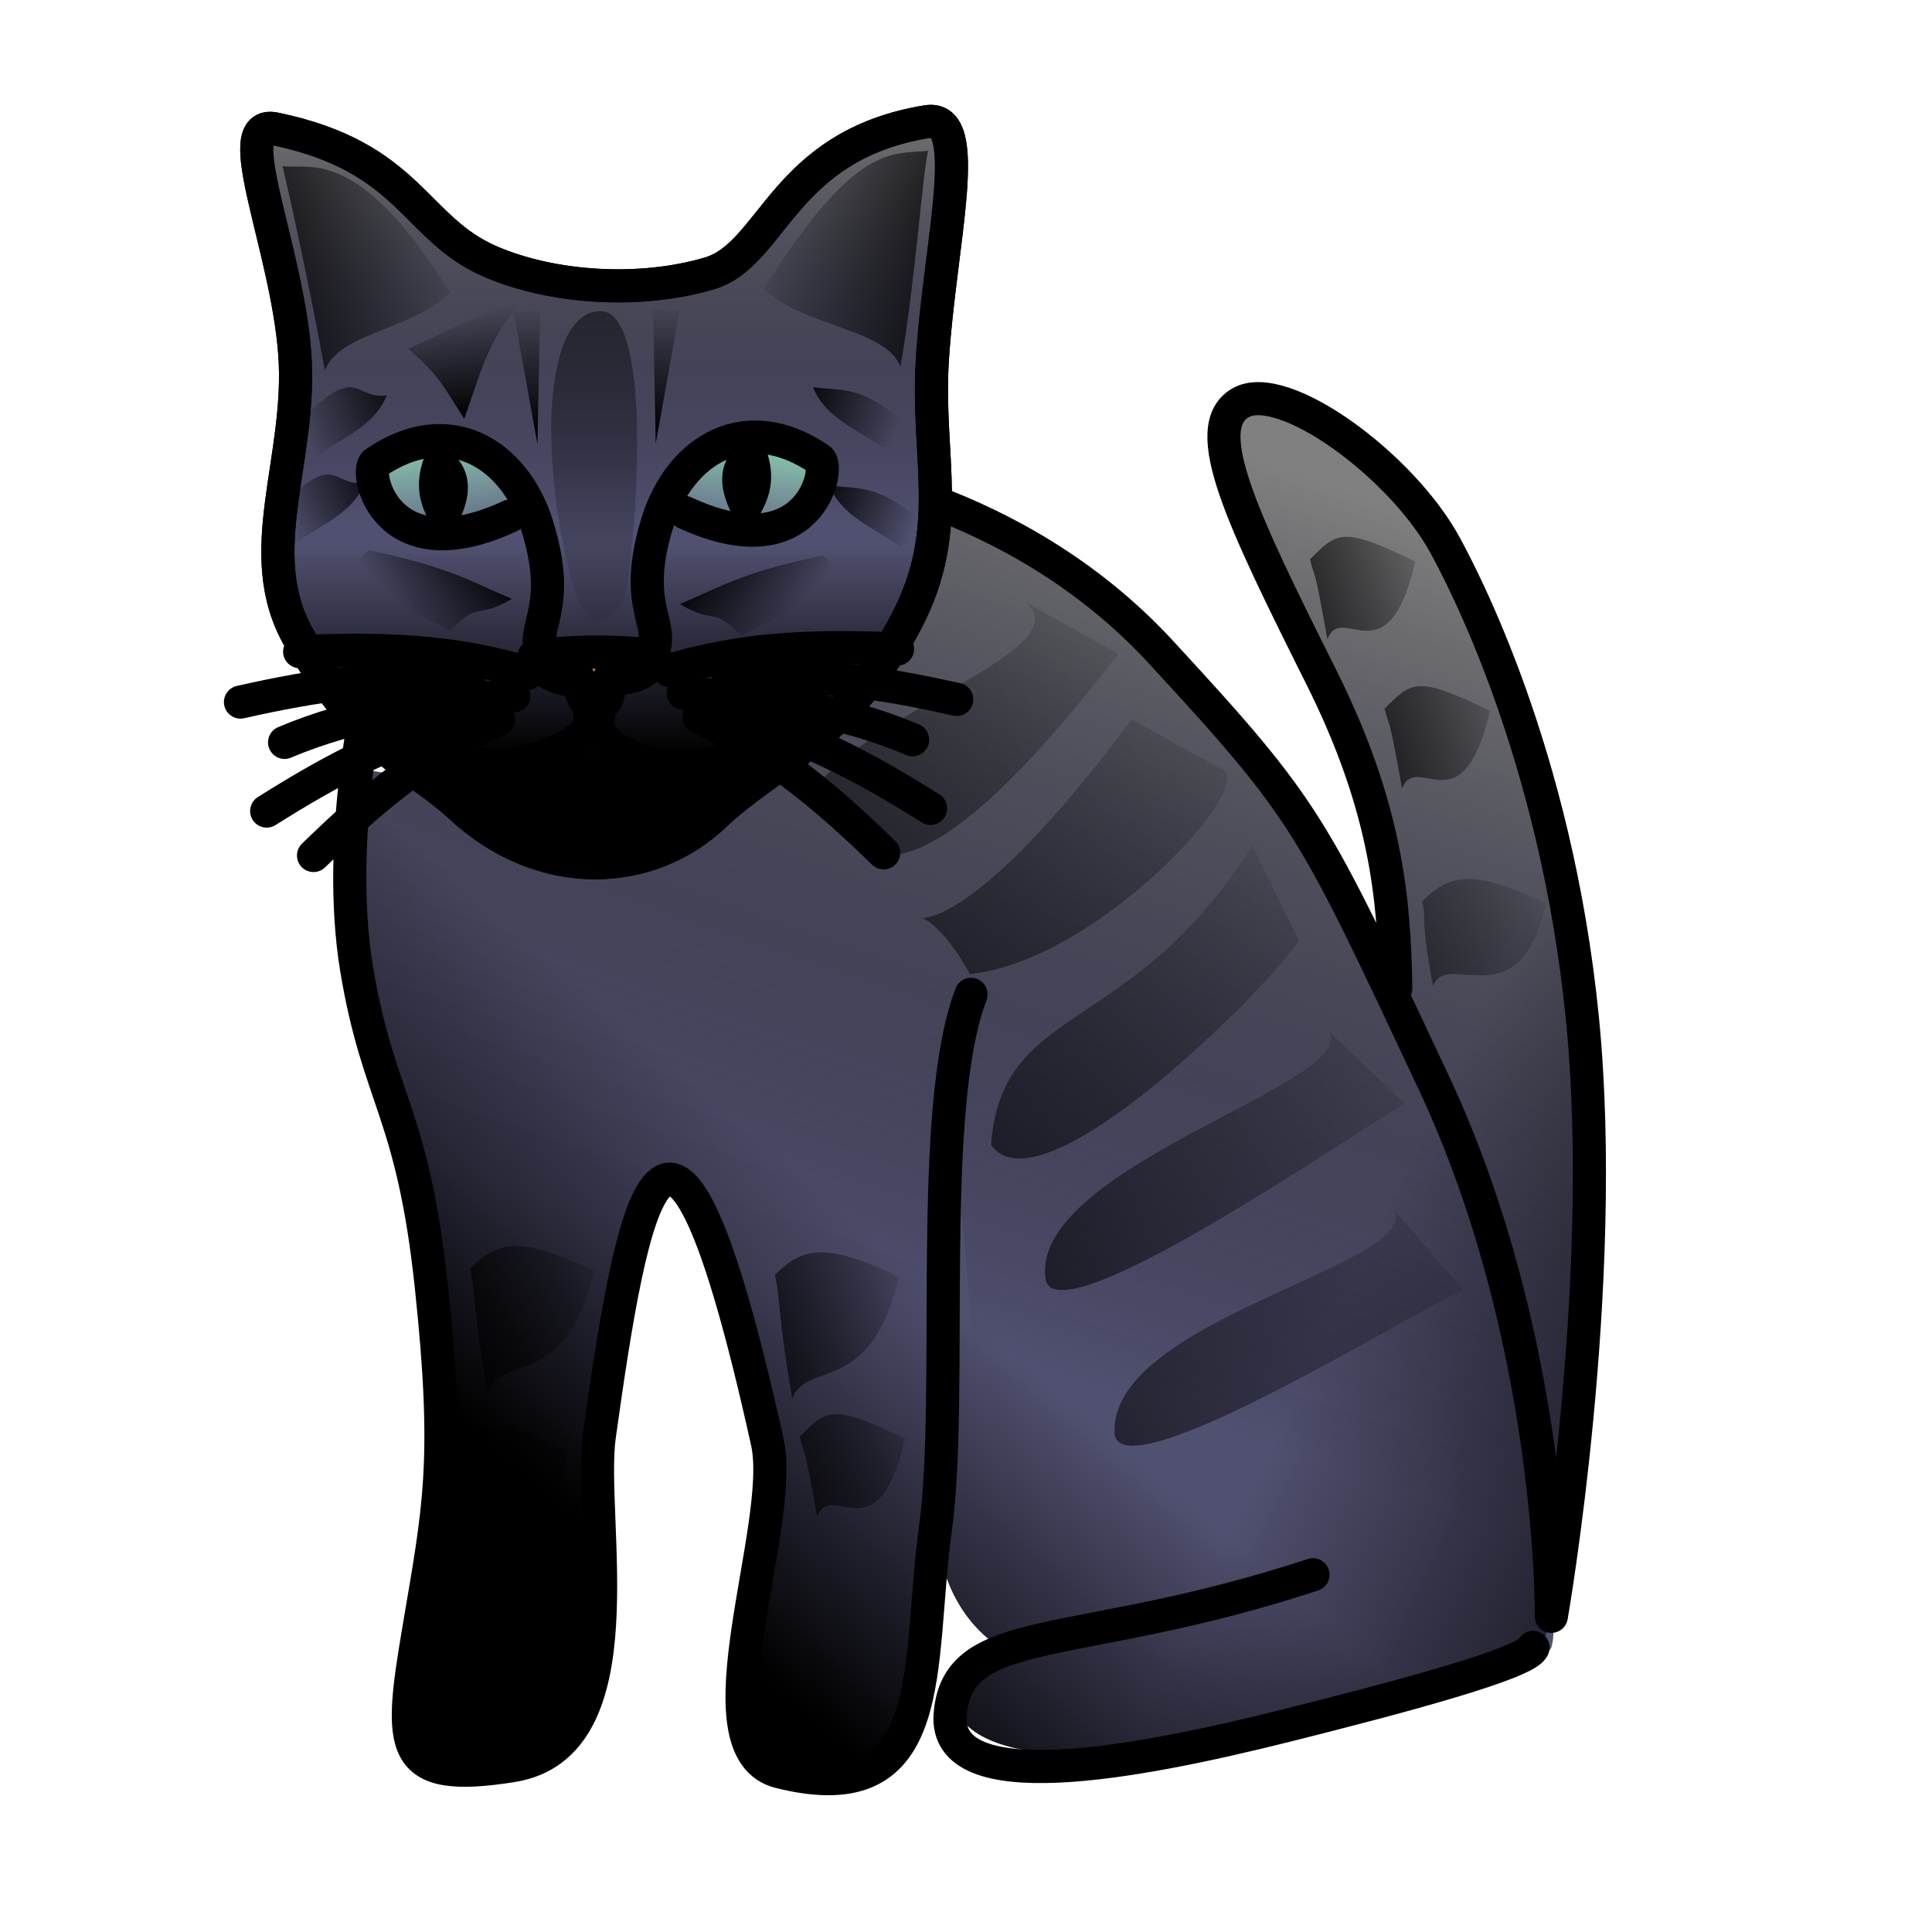
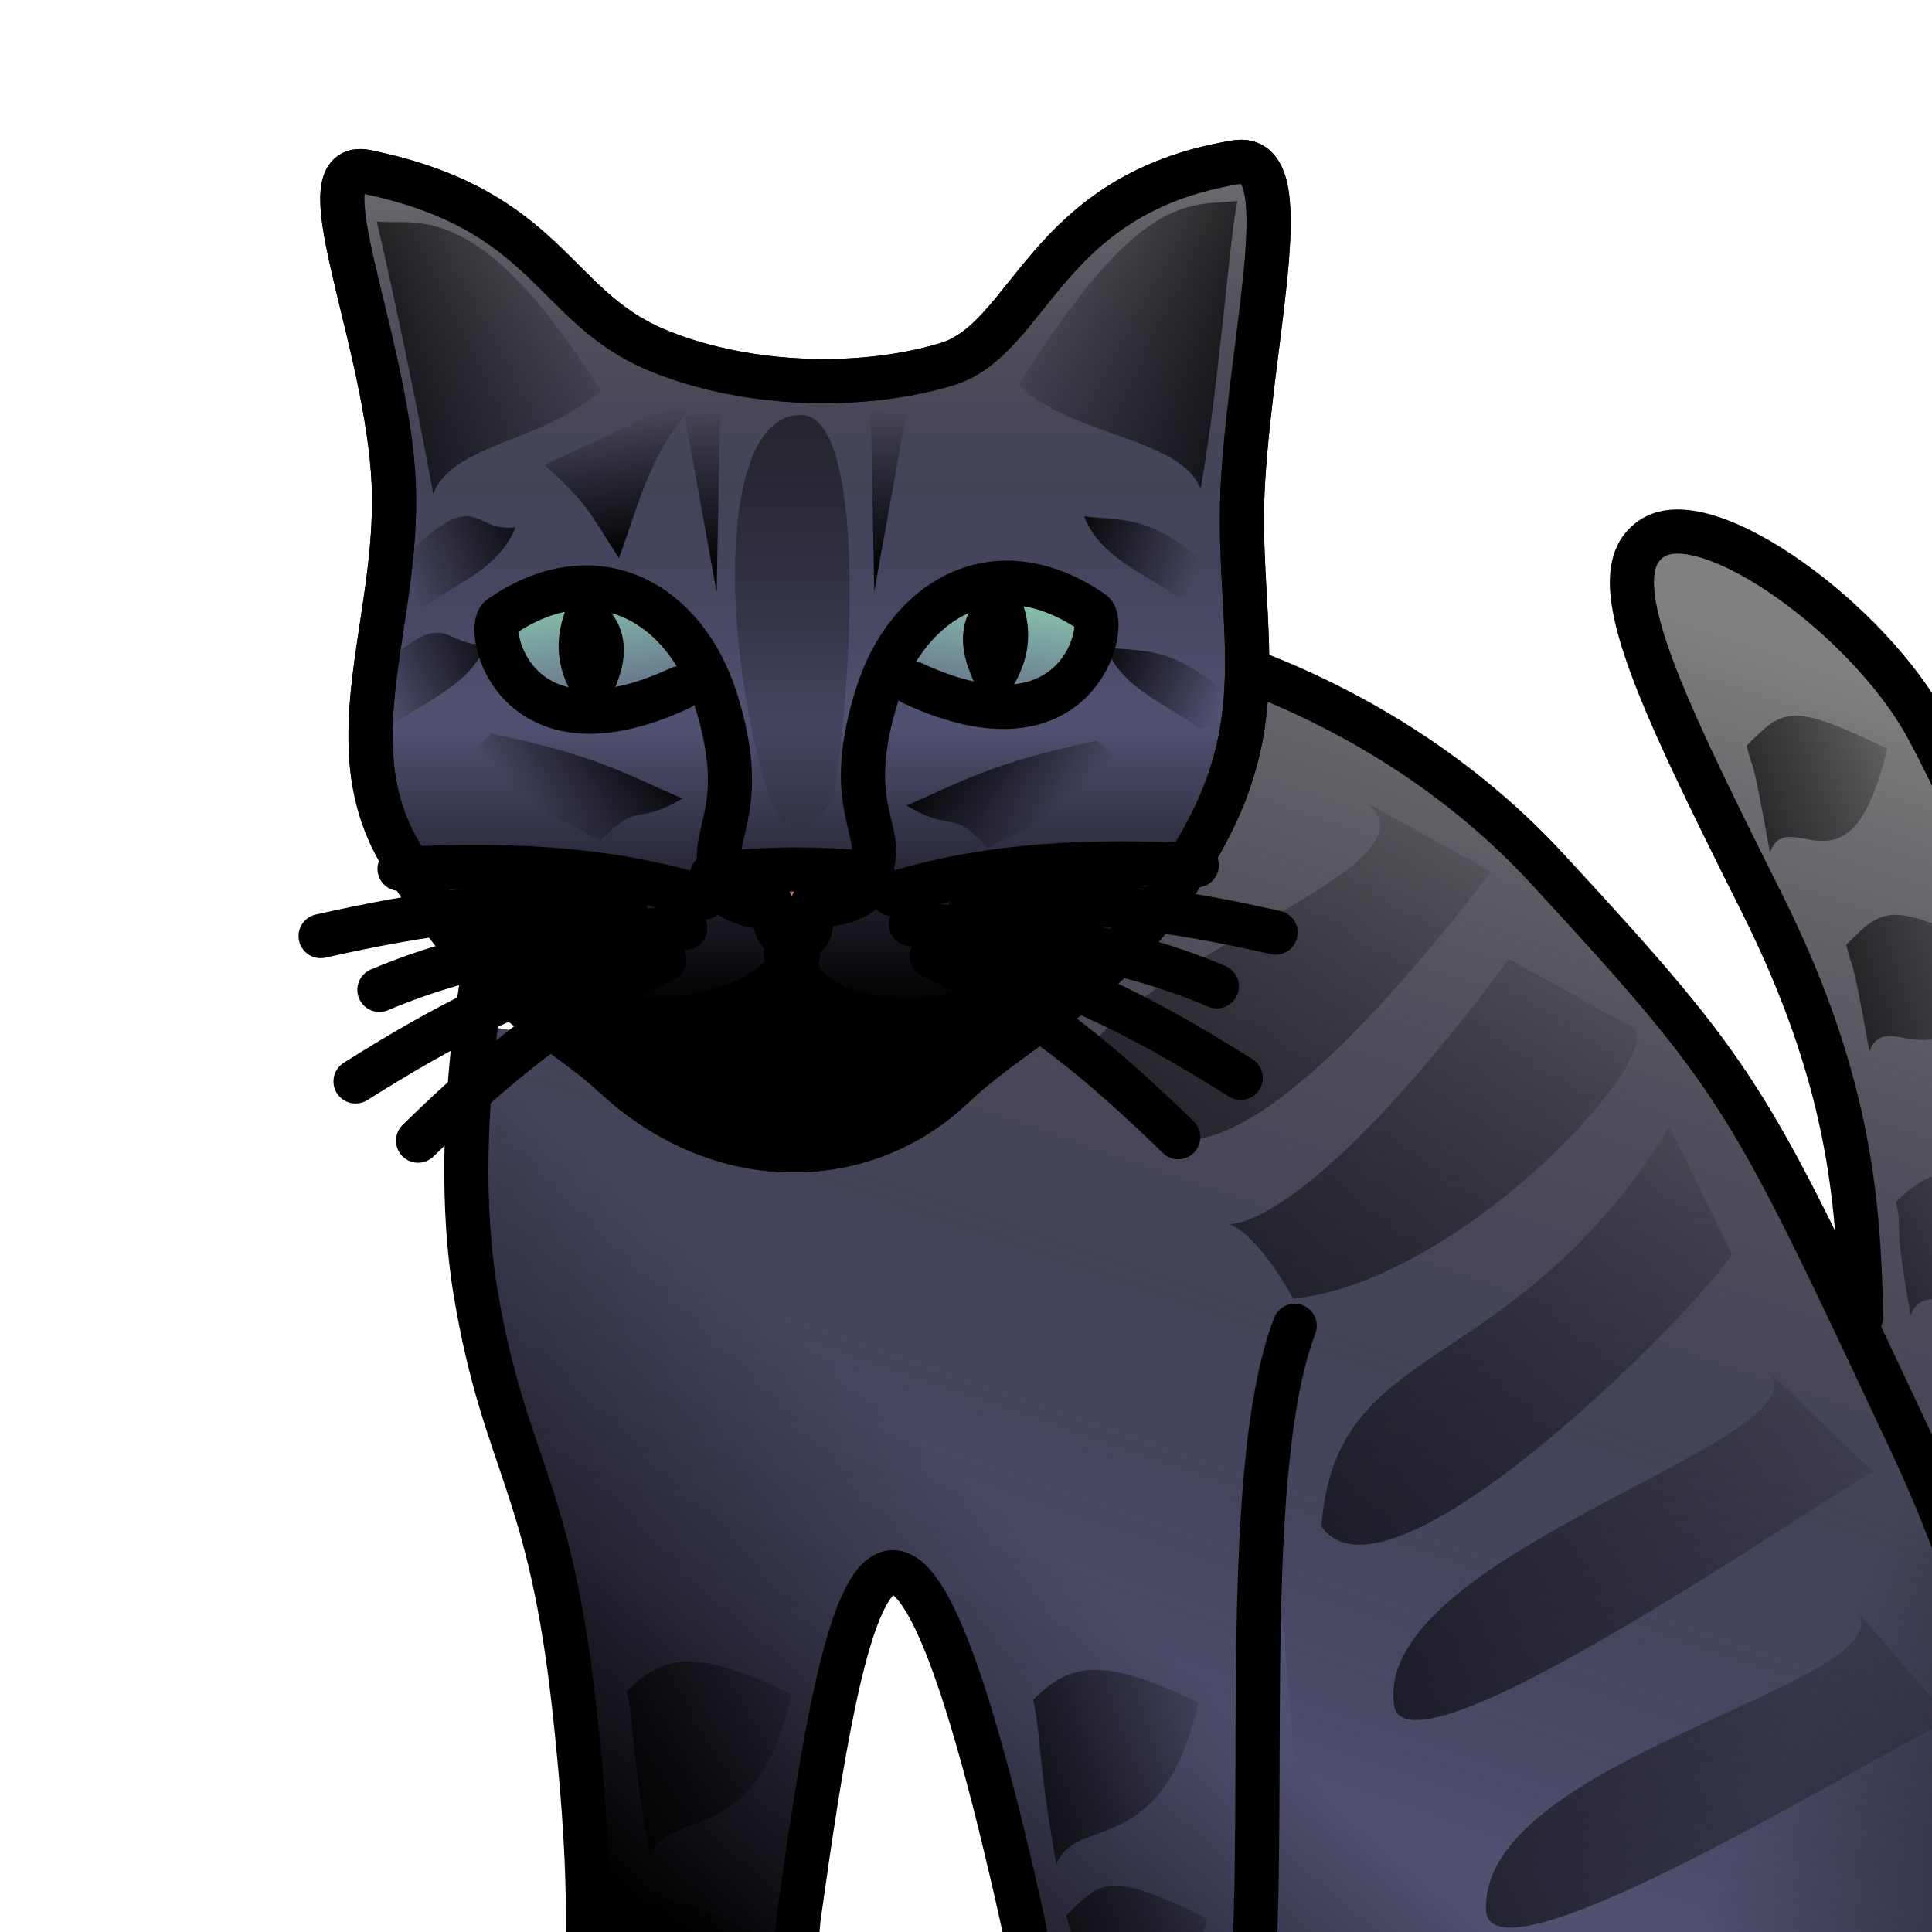
- <svg xmlns="http://www.w3.org/2000/svg" xmlns:xlink="http://www.w3.org/1999/xlink" width="700pt" height="700pt" id="svg36220" version="1.0">
+ <svg xmlns="http://www.w3.org/2000/svg" xmlns:xlink="http://www.w3.org/1999/xlink" viewBox="-0.0 -0.0 700.0 700.0" width="700pt" height="700pt" id="svg36220" version="1.0">
  <defs id="defs36222">
    <linearGradient xlink:href="#linearGradient2507" id="linearGradient3296" gradientUnits="userSpaceOnUse" x1="472.81" y1="747.087" x2="472.81" y2="566.33" gradientTransform="matrix(0.559455,0,0,0.559455,27.3235,-53.02605)" />
    <linearGradient id="linearGradient3284">
      <stop style="stop-color:#808080;stop-opacity:1;" offset="0" id="stop3286" />
      <stop style="stop-color:#000000;stop-opacity:0;" offset="1" id="stop3288" />
    </linearGradient>
    <linearGradient xlink:href="#linearGradient3284" id="linearGradient3290" x1="466.629" y1="160.42" x2="466.629" y2="546.33" gradientUnits="userSpaceOnUse" gradientTransform="matrix(0.559455,0,0,0.559455,27.3235,-53.02605)" />
    <linearGradient xlink:href="#linearGradient3268" id="linearGradient3278" gradientUnits="userSpaceOnUse" x1="337.506" y1="472.642" x2="352.788" y2="578.182" gradientTransform="matrix(-0.559456,0,0,0.559456,549.4887,-52.09384)" />
    <linearGradient id="linearGradient3268">
      <stop style="stop-color:#8accae;stop-opacity:1;" offset="0" id="stop3270" />
      <stop style="stop-color:#9fc1cd;stop-opacity:0;" offset="1" id="stop3272" />
    </linearGradient>
    <linearGradient xlink:href="#linearGradient3268" id="linearGradient3274" x1="337.506" y1="472.642" x2="352.788" y2="578.182" gradientUnits="userSpaceOnUse" gradientTransform="matrix(0.559456,0,0,0.559456,27.32348,-53.02622)" />
    <linearGradient xlink:href="#linearGradient2305" id="linearGradient2313" x1="2087.14" y1="-485" x2="2033.252" y2="-862.516" gradientUnits="userSpaceOnUse" gradientTransform="matrix(0.135611,0,0,0.135611,-56.0192,268.0155)" />
    <linearGradient xlink:href="#linearGradient2305" id="linearGradient2311" x1="2394.735" y1="-485" x2="2394.735" y2="-938.333" gradientUnits="userSpaceOnUse" gradientTransform="matrix(0.135611,0,0,0.135611,-70.21801,275.0347)" />
    <linearGradient xlink:href="#linearGradient2305" id="linearGradient2317" gradientUnits="userSpaceOnUse" gradientTransform="matrix(1.323656e-2,-0.134963,0.134963,1.323656e-2,204.0726,567.4393)" x1="2470.081" y1="-364.988" x2="2309.711" y2="-733.761" />
    <linearGradient xlink:href="#linearGradient2305" id="linearGradient2323" gradientUnits="userSpaceOnUse" x1="2234.743" y1="-614.407" x2="1987.283" y2="-832.365" gradientTransform="matrix(5.436992e-3,-0.135501,0.135501,5.436992e-3,301.7144,571.9769)" />
    <linearGradient xlink:href="#linearGradient2305" id="linearGradient2333" gradientUnits="userSpaceOnUse" x1="3417.107" y1="711.97" x2="1424.29" y2="-1470.32" gradientTransform="matrix(-0.135611,0,0,0.135611,769.5485,490.5709)" />
    <linearGradient xlink:href="#linearGradient2305" id="linearGradient2335" gradientUnits="userSpaceOnUse" gradientTransform="matrix(-0.135611,0,0,0.135611,646.6309,274.6346)" x1="2394.735" y1="-485" x2="2394.735" y2="-938.333" />
    <linearGradient xlink:href="#linearGradient2305" id="linearGradient2337" gradientUnits="userSpaceOnUse" gradientTransform="matrix(-1.323656e-2,-0.134963,-0.134963,1.323656e-2,372.8463,568.7171)" x1="2437.968" y1="-388.633" x2="2293.654" y2="-745.584" />
    <linearGradient xlink:href="#linearGradient2305" id="linearGradient2339" gradientUnits="userSpaceOnUse" gradientTransform="matrix(-5.436992e-3,-0.135501,-0.135501,5.436992e-3,273.9263,574.5338)" x1="2234.743" y1="-614.407" x2="1987.283" y2="-832.365" />
    <linearGradient xlink:href="#linearGradient2305" id="linearGradient2363" gradientUnits="userSpaceOnUse" x1="1647.14" y1="-382.909" x2="2633.252" y2="-582.909" gradientTransform="matrix(0.122631,0,0,0.122631,-96.49093,199.2562)" />
    <linearGradient xlink:href="#linearGradient2305" id="linearGradient2367" gradientUnits="userSpaceOnUse" gradientTransform="matrix(-0.122631,0,0,0.122631,683.0004,197.3913)" x1="1647.14" y1="-382.909" x2="2633.252" y2="-582.909" />
    <linearGradient xlink:href="#linearGradient2305" id="linearGradient3256" gradientUnits="userSpaceOnUse" gradientTransform="matrix(0.133886,-2.155478e-2,-2.155478e-2,-0.133886,-43.03392,170.2316)" x1="2653.51" y1="1167.897" x2="2228.905" y2="-1469.516" />
    <linearGradient xlink:href="#linearGradient2305" id="linearGradient3260" gradientUnits="userSpaceOnUse" gradientTransform="matrix(-1.323656e-2,-0.134963,-0.134963,1.323656e-2,364.9345,521.246)" x1="2437.968" y1="-388.633" x2="2293.654" y2="-745.584" />
    <linearGradient id="linearGradient2305">
      <stop style="stop-color:#000000;stop-opacity:1;" offset="0" id="stop2307" />
      <stop style="stop-color:#000000;stop-opacity:0;" offset="1" id="stop2309" />
    </linearGradient>
    <linearGradient xlink:href="#linearGradient2305" id="linearGradient3264" gradientUnits="userSpaceOnUse" gradientTransform="matrix(1.323656e-2,-0.134963,0.134963,1.323656e-2,214.6218,525.2427)" x1="2470.081" y1="-364.988" x2="2309.711" y2="-733.761" />
    <linearGradient id="linearGradient2507">
      <stop style="stop-color:#000000;stop-opacity:1;" offset="0" id="stop2509" />
      <stop style="stop-color:#505070;stop-opacity:1;" offset="1" id="stop2511" />
    </linearGradient>
    <linearGradient xlink:href="#linearGradient2305" id="linearGradient6310" gradientUnits="userSpaceOnUse" gradientTransform="matrix(-0.135611,0,0,0.135611,820.4707,546.8879)" x1="3417.107" y1="711.97" x2="1424.29" y2="-1470.32" />
    <linearGradient xlink:href="#linearGradient2305" id="linearGradient6314" gradientUnits="userSpaceOnUse" gradientTransform="matrix(-0.135611,0,0,0.135611,858.931,613.6362)" x1="3417.107" y1="711.97" x2="1424.29" y2="-1470.32" />
    <linearGradient xlink:href="#linearGradient2305" id="linearGradient6318" gradientUnits="userSpaceOnUse" gradientTransform="matrix(-0.131149,-3.44993e-2,-3.44993e-2,0.131149,852.8161,751.1836)" x1="3417.107" y1="711.97" x2="1424.29" y2="-1470.32" />
    <linearGradient xlink:href="#linearGradient2305" id="linearGradient6322" gradientUnits="userSpaceOnUse" gradientTransform="matrix(-0.127182,-4.706129e-2,-4.706129e-2,0.127182,861.1326,866.569)" x1="3417.107" y1="711.97" x2="1424.29" y2="-1470.32" />
    <linearGradient xlink:href="#linearGradient2305" id="linearGradient6326" gradientUnits="userSpaceOnUse" gradientTransform="matrix(0.122631,0,0,0.122631,-17.98409,692.7969)" x1="1647.14" y1="-382.909" x2="2633.252" y2="-582.909" />
    <linearGradient xlink:href="#linearGradient2305" id="linearGradient6330" gradientUnits="userSpaceOnUse" gradientTransform="matrix(0.122631,0,0,0.122631,-20.99005,779.9697)" x1="1647.14" y1="-382.909" x2="2633.252" y2="-582.909" />
    <linearGradient xlink:href="#linearGradient2305" id="linearGradient6334" gradientUnits="userSpaceOnUse" gradientTransform="matrix(0.122631,0,0,0.122631,129.308,695.8028)" x1="1647.14" y1="-382.909" x2="2633.252" y2="-582.909" />
    <linearGradient xlink:href="#linearGradient2305" id="linearGradient6338" gradientUnits="userSpaceOnUse" gradientTransform="matrix(0.122631,0,0,0.122631,141.3319,773.9578)" x1="1647.14" y1="-382.909" x2="2633.252" y2="-582.909" />
    <linearGradient xlink:href="#linearGradient2305" id="linearGradient6342" gradientUnits="userSpaceOnUse" gradientTransform="matrix(0.122631,0,0,0.122631,441.928,515.4452)" x1="1290.379" y1="-26.147" x2="2633.252" y2="-582.909" />
    <linearGradient xlink:href="#linearGradient2305" id="linearGradient6346" gradientUnits="userSpaceOnUse" gradientTransform="matrix(0.122631,0,0,0.122631,423.8922,422.2604)" x1="1647.14" y1="-382.909" x2="2633.252" y2="-582.909" />
    <linearGradient xlink:href="#linearGradient2305" id="linearGradient6350" gradientUnits="userSpaceOnUse" gradientTransform="matrix(0.122631,0,0,0.122631,387.8207,350.1173)" x1="1647.14" y1="-382.909" x2="2633.252" y2="-582.909" />
    <linearGradient xlink:href="#linearGradient3284" id="linearGradient6369" gradientUnits="userSpaceOnUse" x1="539.627" y1="160.312" x2="387.865" y2="602.174" gradientTransform="matrix(0.961908,0,0,0.961908,3.965014,38.36902)" />
    <linearGradient xlink:href="#linearGradient2507" id="linearGradient6373" gradientUnits="userSpaceOnUse" x1="412.631" y1="830.207" x2="545.043" y2="675.333" gradientTransform="matrix(0.961908,0,0,0.961908,3.965014,38.36902)" />
    <linearGradient xlink:href="#linearGradient2305" id="linearGradient6389" gradientUnits="userSpaceOnUse" gradientTransform="matrix(-0.127182,-4.706129e-2,-4.706129e-2,0.127182,903.5076,934.7828)" x1="585.863" y1="-458.222" x2="2624.375" y2="-647.816" />
  </defs>
  <g id="layer1">
    <path style="fill:url(#linearGradient6373);fill-opacity:1;fill-rule:evenodd;stroke:none;stroke-width:16;stroke-linecap:round;stroke-linejoin:round;stroke-miterlimit:4;stroke-dasharray:none;stroke-opacity:1" d="M 450.35,232.254 C 370.364,378.224 209.517,384.453 166.287,369.025 C 166.287,369.025 161.778,405.096 172.299,468.221 C 182.82,531.347 199.352,536.607 208.37,621.526 C 217.388,706.444 212.128,728.989 202.358,786.853 C 192.589,844.718 191.744,861.863 247.448,852.985 C 309.451,843.102 283.904,733.837 289.531,693.669 C 305.149,582.182 322.865,480.562 370.692,696.675 C 379.667,737.229 334.722,845.495 376.704,855.99 C 454.859,875.529 442.835,804.138 451.853,738.758 C 460.871,673.378 433.411,754.637 477.013,791.355 C 506.135,815.878 463.914,770.6 460.612,815.938 C 457.663,856.426 547.205,853.297 620.983,834.819 C 674.913,821.313 747.189,803.386 749.443,795.871 C 751.698,788.356 749.443,780.841 749.443,780.841 C 749.443,780.841 777.249,621.526 764.473,492.269 C 751.698,363.013 705.609,277.312 698.342,263.816 C 679.766,229.318 632.497,192.463 607.712,192.575 C 604.422,192.59 601.523,193.27 599.145,194.679 C 578.855,206.703 599.897,250.289 638.223,326.941 C 669.802,390.099 673.543,434.404 671.198,474.684 C 634.158,394.216 626.559,384.715 566.259,319.337 C 494.867,241.933 383.788,231.547 389.313,227.127" id="path6371" />
    <path id="path6367" d="M 450.35,232.254 C 370.364,378.224 209.517,384.453 166.287,369.025 C 166.287,369.025 161.778,405.096 172.299,468.221 C 182.82,531.347 199.352,536.607 208.37,621.526 C 217.388,706.444 212.128,728.989 202.358,786.853 C 192.589,844.718 191.744,861.863 247.448,852.985 C 309.451,843.102 283.904,733.837 289.531,693.669 C 305.149,582.182 322.865,480.562 370.692,696.675 C 379.667,737.229 334.722,845.495 376.704,855.99 C 454.859,875.529 442.835,804.138 451.853,738.758 C 460.871,673.378 461.902,548.964 465.831,598.77 L 477.013,740.532 C 479.846,776.445 572.081,750.438 635.217,777.836 C 539.745,792.422 558.932,766.181 555.629,811.518 C 552.68,852.007 547.205,854.402 620.983,835.924 C 674.913,822.417 747.189,803.386 749.443,795.871 C 751.698,788.356 749.443,780.841 749.443,780.841 C 749.443,780.841 777.249,621.526 764.473,492.269 C 751.698,363.013 705.609,277.312 698.342,263.816 C 679.766,229.318 632.497,192.463 607.712,192.575 C 604.422,192.59 601.523,193.27 599.145,194.679 C 578.855,206.703 599.897,250.289 638.223,326.941 C 669.802,390.099 673.543,434.404 671.198,474.684 C 634.158,394.216 628.768,383.61 568.469,318.232 C 497.077,240.829 408.095,244.805 425.773,237.071" style="fill:url(#linearGradient6369);fill-opacity:1;fill-rule:evenodd;stroke:none;stroke-width:16;stroke-linecap:round;stroke-linejoin:round;stroke-miterlimit:4;stroke-dasharray:none;stroke-opacity:1" />
    <path style="fill:none;fill-opacity:0.75;fill-rule:evenodd;stroke:#000000;stroke-width:16;stroke-linecap:round;stroke-linejoin:round;stroke-miterlimit:4;stroke-dasharray:none;stroke-opacity:1" d="M 392.808,227.127 C 392.808,227.127 489.343,237.514 560.735,314.918 C 632.126,392.321 633.714,397.582 692.33,522.329 C 750.947,647.076 749.444,780.842 749.444,780.842 C 749.444,780.842 777.249,621.526 764.474,492.269 C 751.698,363.013 705.609,277.312 698.342,263.816 C 677.301,224.739 619.436,182.655 599.146,194.679 C 578.855,206.703 599.897,250.289 638.223,326.941 C 669.802,390.099 673.543,434.405 674.295,477.24" id="path5431" />
    <path style="fill:url(#linearGradient3296);fill-opacity:1;fill-rule:evenodd;stroke:#000000;stroke-width:16;stroke-linecap:round;stroke-linejoin:round;stroke-miterlimit:4;stroke-dasharray:none;stroke-opacity:1" d="M 237.062,126.434 C 199.951,110.499 198.396,75.809 132.757,62.256 C 110.077,57.573 138.378,118.603 142.359,170.281 C 146.34,221.967 120.52,267.198 144.749,308.8 C 176.946,364.086 200.625,369.496 222.421,389.722 C 262.119,426.561 313.871,423.657 345.197,393.814 C 371.698,368.567 408.93,355.947 438.063,299.825 C 461.373,254.92 447.413,221.254 450.428,173.466 C 453.945,117.721 470.693,55.038 447.812,58.79 C 377.831,70.267 373.644,122.946 342.691,132.096 C 309.714,141.846 267.573,139.535 237.062,126.434 z " id="path3294" />
    <path id="path3280" d="M 237.062,126.434 C 199.951,110.499 198.396,75.809 132.757,62.256 C 110.077,57.573 138.378,118.603 142.359,170.281 C 146.34,221.967 120.52,267.198 144.749,308.8 C 176.946,364.086 200.625,369.496 222.421,389.722 C 262.119,426.561 313.871,423.657 345.197,393.814 C 371.698,368.567 408.93,355.947 438.063,299.825 C 461.373,254.92 447.413,221.254 450.428,173.466 C 453.945,117.721 470.693,55.038 447.812,58.79 C 377.831,70.267 373.644,122.946 342.691,132.096 C 309.714,141.846 267.573,139.535 237.062,126.434 z " style="fill:url(#linearGradient3290);fill-opacity:1;fill-rule:evenodd;stroke:#000000;stroke-width:16;stroke-linecap:round;stroke-linejoin:round;stroke-miterlimit:4;stroke-dasharray:none;stroke-opacity:1" />
    <path style="fill:url(#linearGradient3278);fill-opacity:1;fill-rule:evenodd;stroke:none;stroke-width:16;stroke-linecap:round;stroke-linejoin:round;stroke-miterlimit:4;stroke-dasharray:none;stroke-opacity:1" d="M 324.147,246.996 C 335.013,212.109 365.19,201.547 395.567,224.559 C 403.137,230.293 385.048,278.726 324.147,246.996 z " id="path3276" />
    <path id="path3266" d="M 252.665,246.063 C 241.799,211.176 211.622,200.615 181.245,223.626 C 173.675,229.361 191.764,277.793 252.665,246.063 z " style="fill:url(#linearGradient3274);fill-opacity:1;fill-rule:evenodd;stroke:none;stroke-width:16;stroke-linecap:round;stroke-linejoin:round;stroke-miterlimit:4;stroke-dasharray:none;stroke-opacity:1" />
    <path id="path2267" d="M 257.943,317.121 C 259.546,324.216 273.685,330.75 279.42,327.531 C 282.16,344.687 284.944,336.851 287.732,336.409 C 290.202,336.017 294.039,345.831 294.346,327.605 C 300.607,328.625 314.807,326.278 315.795,317.062 L 316.247,316.61 C 298.046,314.327 272.527,314.582 257.943,317.121 z " style="fill:#c1856e;fill-opacity:1;fill-rule:evenodd;stroke:#000000;stroke-width:16;stroke-linecap:round;stroke-linejoin:round;stroke-miterlimit:4;stroke-dasharray:none;stroke-opacity:1" />
    <path style="fill:none;fill-opacity:0.75;fill-rule:evenodd;stroke:#000000;stroke-width:16;stroke-linecap:round;stroke-linejoin:round;stroke-miterlimit:4;stroke-dasharray:none;stroke-opacity:1" d="M 255.06,325.198 C 217.563,313.688 181.068,313.2 144.763,314.802" id="path2281" />
    <path id="path2283" d="M 226.581,330.01 C 187.645,325.269 151.632,331.204 116.174,339.162" style="fill:none;fill-opacity:0.75;fill-rule:evenodd;stroke:#000000;stroke-width:16;stroke-linecap:round;stroke-linejoin:round;stroke-miterlimit:4;stroke-dasharray:none;stroke-opacity:1" />
    <path style="fill:none;fill-opacity:0.75;fill-rule:evenodd;stroke:#000000;stroke-width:16;stroke-linecap:round;stroke-linejoin:round;stroke-miterlimit:4;stroke-dasharray:none;stroke-opacity:1" d="M 248.277,336.186 C 209.123,338.522 170.928,344.441 137.478,358.644" id="path2285" />
    <path id="path2289" d="M 353.399,365.77 C 319.9,377.915 285.387,362.075 288.944,347.053 C 291.209,337.489 283.013,340.097 285.131,347.047 C 288.854,359.261 242.794,378.032 218.774,365.482" style="fill:none;fill-opacity:0.75;fill-rule:evenodd;stroke:#000000;stroke-width:16;stroke-linecap:round;stroke-linejoin:round;stroke-miterlimit:4;stroke-dasharray:none;stroke-opacity:1" />
    <path style="fill:none;fill-opacity:0.75;fill-rule:evenodd;stroke:#000000;stroke-width:16;stroke-linecap:round;stroke-linejoin:round;stroke-miterlimit:4;stroke-dasharray:none;stroke-opacity:1" d="M 260.724,313.134 C 258.634,300.598 271.073,291.066 259.458,253.776 C 248.592,218.889 216.419,199.395 181.245,223.627 C 175.565,227.539 185.975,277.45 246.451,249.28" id="path2291" />
    <path style="fill:#000000;fill-opacity:1;fill-rule:evenodd;stroke:#000000;stroke-width:16;stroke-linecap:round;stroke-linejoin:round;stroke-miterlimit:4;stroke-dasharray:none;stroke-opacity:1" d="M 212.337,223.992 C 220.549,230.97 218.602,239.405 214.536,248.143 C 210.907,241.626 208.528,234.447 212.337,223.992 z " id="path2293" />
    <path style="fill:url(#linearGradient2313);fill-opacity:1;fill-rule:evenodd;stroke:none;stroke-width:16;stroke-linecap:round;stroke-linejoin:round;stroke-miterlimit:4;stroke-dasharray:none;stroke-opacity:1" d="M 197.249,168.457 C 212.893,182.496 213.017,184.831 224.243,202.244 C 231.985,181.752 235.461,161.26 256.789,140.768 L 197.249,168.457 z " id="path2299" />
    <path style="fill:url(#linearGradient2311);fill-opacity:1;fill-rule:evenodd;stroke:none;stroke-width:16;stroke-linecap:round;stroke-linejoin:round;stroke-miterlimit:4;stroke-dasharray:none;stroke-opacity:1" d="M 248.141,150.77 L 259.648,214.697 L 260.926,149.491 L 248.141,150.77 z " id="path2303" />
    <path id="path2315" d="M 142.16,262.764 C 154.278,253.694 170.231,248.458 176.22,233.259 C 160.077,235.253 162.945,217.253 135.615,244.399 L 142.16,262.764 z " style="fill:url(#linearGradient2317);fill-opacity:1;fill-rule:evenodd;stroke:none;stroke-width:16;stroke-linecap:round;stroke-linejoin:round;stroke-miterlimit:4;stroke-dasharray:none;stroke-opacity:1" />
    <path id="path2321" d="M 217.504,304.692 C 232.16,289.624 229.383,299.822 247.233,289.304 C 227.067,280.746 216.959,273.894 178.16,265.825 C 155.903,284.605 191.228,289.148 217.504,304.692 z " style="fill:url(#linearGradient2323);fill-opacity:1;fill-rule:evenodd;stroke:none;stroke-width:16;stroke-linecap:round;stroke-linejoin:round;stroke-miterlimit:4;stroke-dasharray:none;stroke-opacity:1" />
    <path id="path2325" d="M 540.328,315.863 C 443.523,441.123 411.53,425.54 394.292,379.828 C 427.906,339.661 520.477,313.671 495.818,291.18 L 540.328,315.863 z " style="fill:url(#linearGradient2333);fill-opacity:1;fill-rule:evenodd;stroke:none;stroke-width:16;stroke-linecap:round;stroke-linejoin:round;stroke-miterlimit:4;stroke-dasharray:none;stroke-opacity:1" />
    <path id="path2327" d="M 328.272,150.37 L 316.765,214.297 L 315.487,149.091 L 328.272,150.37 z " style="fill:url(#linearGradient2335);fill-opacity:1;fill-rule:evenodd;stroke:none;stroke-width:16;stroke-linecap:round;stroke-linejoin:round;stroke-miterlimit:4;stroke-dasharray:none;stroke-opacity:1" />
    <path style="fill:url(#linearGradient2337);fill-opacity:1;fill-rule:evenodd;stroke:none;stroke-width:16;stroke-linecap:round;stroke-linejoin:round;stroke-miterlimit:4;stroke-dasharray:none;stroke-opacity:1" d="M 434.759,264.043 C 422.641,254.972 406.688,249.737 400.699,234.538 C 416.841,236.532 426.631,232.996 453.961,260.143 L 434.759,264.043 z " id="path2329" />
    <path style="fill:url(#linearGradient2339);fill-opacity:1;fill-rule:evenodd;stroke:none;stroke-width:16;stroke-linecap:round;stroke-linejoin:round;stroke-miterlimit:4;stroke-dasharray:none;stroke-opacity:1" d="M 358.136,307.25 C 343.481,292.181 346.257,302.379 328.408,291.861 C 348.573,283.303 358.681,276.451 397.48,268.382 C 419.737,287.163 384.412,291.705 358.136,307.25 z " id="path2331" />
    <path style="fill:none;fill-opacity:0.75;fill-rule:evenodd;stroke:#000000;stroke-width:16;stroke-linecap:round;stroke-linejoin:round;stroke-miterlimit:4;stroke-dasharray:none;stroke-opacity:1" d="M 240.755,347.696 C 205.096,364.036 177.517,387.942 151.47,413.283" id="path2341" />
    <path style="fill:none;fill-opacity:0.75;fill-rule:evenodd;stroke:#000000;stroke-width:16;stroke-linecap:round;stroke-linejoin:round;stroke-miterlimit:4;stroke-dasharray:none;stroke-opacity:1" d="M 229.833,346.301 C 191.55,354.842 159.59,372.468 128.829,391.816" id="path2343" />
    <path id="path2345" d="M 323.299,323.92 C 360.796,312.409 397.291,311.921 433.596,313.523" style="fill:none;fill-opacity:0.75;fill-rule:evenodd;stroke:#000000;stroke-width:16;stroke-linecap:round;stroke-linejoin:round;stroke-miterlimit:4;stroke-dasharray:none;stroke-opacity:1" />
    <path style="fill:none;fill-opacity:0.75;fill-rule:evenodd;stroke:#000000;stroke-width:16;stroke-linecap:round;stroke-linejoin:round;stroke-miterlimit:4;stroke-dasharray:none;stroke-opacity:1" d="M 351.778,328.732 C 390.714,323.991 426.727,329.925 462.185,337.884" id="path2347" />
    <path id="path2349" d="M 330.082,334.908 C 369.236,337.244 407.431,343.163 440.881,357.366" style="fill:none;fill-opacity:0.75;fill-rule:evenodd;stroke:#000000;stroke-width:16;stroke-linecap:round;stroke-linejoin:round;stroke-miterlimit:4;stroke-dasharray:none;stroke-opacity:1" />
    <path id="path2351" d="M 337.604,346.417 C 373.263,362.758 400.842,386.664 426.889,412.004" style="fill:none;fill-opacity:0.75;fill-rule:evenodd;stroke:#000000;stroke-width:16;stroke-linecap:round;stroke-linejoin:round;stroke-miterlimit:4;stroke-dasharray:none;stroke-opacity:1" />
    <path id="path2353" d="M 348.526,345.023 C 386.808,353.564 418.769,371.189 449.53,390.537" style="fill:none;fill-opacity:0.75;fill-rule:evenodd;stroke:#000000;stroke-width:16;stroke-linecap:round;stroke-linejoin:round;stroke-miterlimit:4;stroke-dasharray:none;stroke-opacity:1" />
    <path id="path2361" d="M 136.495,80.255 C 139.196,91.316 150.065,140.384 156.946,179.022 C 163.947,160.491 198.157,159.946 217.443,141.415 C 173.202,70.229 149.754,82.026 136.495,80.255 z " style="fill:url(#linearGradient2363);fill-opacity:1;fill-rule:evenodd;stroke:none;stroke-width:16;stroke-linecap:round;stroke-linejoin:round;stroke-miterlimit:4;stroke-dasharray:none;stroke-opacity:1" />
    <path style="fill:url(#linearGradient2367);fill-opacity:1;fill-rule:evenodd;stroke:none;stroke-width:16;stroke-linecap:round;stroke-linejoin:round;stroke-miterlimit:4;stroke-dasharray:none;stroke-opacity:1" d="M 448.375,72.852 C 445.674,83.913 441.868,138.519 434.987,177.157 C 427.986,158.626 388.351,158.081 369.065,139.551 C 413.307,68.364 431.386,74.623 448.375,72.852 z " id="path2365" />
    <path id="path3250" d="M 316.435,311.416 C 318.525,298.879 306.086,289.348 317.7,252.058 C 328.566,217.171 360.739,197.676 395.914,221.909 C 401.593,225.821 391.184,275.732 330.707,247.561" style="fill:none;fill-opacity:0.75;fill-rule:evenodd;stroke:#000000;stroke-width:16;stroke-linecap:round;stroke-linejoin:round;stroke-miterlimit:4;stroke-dasharray:none;stroke-opacity:1" />
    <path id="path3252" d="M 362.583,220.036 C 354.371,227.014 356.319,235.449 360.384,244.187 C 364.014,237.67 366.392,230.491 362.583,220.036 z " style="fill:#000000;fill-opacity:1;fill-rule:evenodd;stroke:#000000;stroke-width:16;stroke-linecap:round;stroke-linejoin:round;stroke-miterlimit:4;stroke-dasharray:none;stroke-opacity:1" />
    <path style="fill:url(#linearGradient3256);fill-opacity:1;fill-rule:evenodd;stroke:none;stroke-width:16;stroke-linecap:round;stroke-linejoin:round;stroke-miterlimit:4;stroke-dasharray:none;stroke-opacity:1" d="M 277.043,283.342 C 260.526,225.18 261.63,149.911 290.364,150.331 C 313.411,150.68 309.5,242.843 301.99,289.099 C 301.99,289.099 286.536,316.773 277.043,283.342 z " id="path3254" />
    <path id="path3258" d="M 426.847,216.571 C 414.729,207.501 398.776,202.265 392.787,187.067 C 408.93,189.06 418.719,185.525 446.05,212.672 L 426.847,216.571 z " style="fill:url(#linearGradient3260);fill-opacity:1;fill-rule:evenodd;stroke:none;stroke-width:16;stroke-linecap:round;stroke-linejoin:round;stroke-miterlimit:4;stroke-dasharray:none;stroke-opacity:1" />
    <path style="fill:url(#linearGradient3264);fill-opacity:1;fill-rule:evenodd;stroke:none;stroke-width:16;stroke-linecap:round;stroke-linejoin:round;stroke-miterlimit:4;stroke-dasharray:none;stroke-opacity:1" d="M 152.709,220.567 C 164.828,211.497 180.78,206.261 186.77,191.063 C 170.627,193.057 173.494,175.056 146.164,202.203 L 152.709,220.567 z " id="path3262" />
    <path style="fill:none;fill-opacity:0.75;fill-rule:evenodd;stroke:#000000;stroke-width:16;stroke-linecap:round;stroke-linejoin:round;stroke-miterlimit:4;stroke-dasharray:none;stroke-opacity:1" d="M 179.545,329.25 C 179.545,329.25 161.778,405.096 172.299,468.222 C 182.82,531.347 199.353,536.607 208.37,621.526 C 217.388,706.444 212.128,728.989 202.359,786.854 C 192.589,844.718 191.744,861.863 247.448,852.985 C 309.451,843.103 283.904,733.838 289.531,693.669 C 305.149,582.182 322.865,480.562 370.692,696.675 C 379.668,737.23 334.722,845.495 376.704,855.991 C 454.859,875.53 442.836,804.138 451.853,738.758 C 460.871,673.379 447.613,536.591 469.093,480.364 M 740.605,795.872 C 738.363,803.346 675.6,820.026 621.863,833.494 C 621.57,833.568 621.276,833.641 620.984,833.715 C 547.205,852.193 456.054,868.927 459.004,828.438 C 462.306,783.101 519.185,798.546 634.291,760.747" id="path6306" />
    <path style="fill:url(#linearGradient6310);fill-opacity:1;fill-rule:evenodd;stroke:none;stroke-width:16;stroke-linecap:round;stroke-linejoin:round;stroke-miterlimit:4;stroke-dasharray:none;stroke-opacity:1" d="M 591.25,372.18 C 605.411,381.634 529.198,464.43 468.565,470.525 C 429.143,400.291 426.496,509.047 546.74,347.497 L 591.25,372.18 z " id="path6308" />
    <path id="path6312" d="M 627.501,454.397 C 614.537,475.135 502.85,587.963 478.756,553.001 C 484.013,483.613 547.017,501.28 604.908,408.412 L 627.501,454.397 z " style="fill:url(#linearGradient6314);fill-opacity:1;fill-rule:evenodd;stroke:none;stroke-width:16;stroke-linecap:round;stroke-linejoin:round;stroke-miterlimit:4;stroke-dasharray:none;stroke-opacity:1" />
    <path style="fill:url(#linearGradient6318);fill-opacity:1;fill-rule:evenodd;stroke:none;stroke-width:16;stroke-linecap:round;stroke-linejoin:round;stroke-miterlimit:4;stroke-dasharray:none;stroke-opacity:1" d="M 678.708,533.285 C 660.007,542.883 512.686,646.066 505.199,618.587 C 496.037,563.905 657.354,523.334 641.941,498.091 L 678.708,533.285 z " id="path6316" />
    <path id="path6320" d="M 706.787,623.172 C 687.243,630.91 543.258,721.077 538.472,693.002 C 534.659,637.689 686.499,611.196 673.608,584.576 L 706.787,623.172 z " style="fill:url(#linearGradient6322);fill-opacity:1;fill-rule:evenodd;stroke:none;stroke-width:16;stroke-linecap:round;stroke-linejoin:round;stroke-miterlimit:4;stroke-dasharray:none;stroke-opacity:1" />
    <path style="fill:url(#linearGradient6326);fill-opacity:1;fill-rule:evenodd;stroke:none;stroke-width:16;stroke-linecap:round;stroke-linejoin:round;stroke-miterlimit:4;stroke-dasharray:none;stroke-opacity:1" d="M 227.026,612.873 C 229.727,623.934 228.572,633.925 235.453,672.563 C 242.454,654.032 273.658,671.523 286.932,613.914 C 251.708,596.835 240.285,599.614 227.026,612.873 z " id="path6324" />
    <path id="path6328" d="M 224.02,700.046 C 226.721,711.107 225.566,700.056 232.447,738.694 C 239.448,720.163 261.634,758.696 274.909,701.087 C 239.685,684.008 237.279,686.787 224.02,700.046 z " style="fill:url(#linearGradient6330);fill-opacity:1;fill-rule:evenodd;stroke:none;stroke-width:16;stroke-linecap:round;stroke-linejoin:round;stroke-miterlimit:4;stroke-dasharray:none;stroke-opacity:1" />
    <path id="path6332" d="M 374.318,615.879 C 377.019,626.94 375.864,636.931 382.745,675.569 C 389.746,657.038 420.95,674.529 434.225,616.92 C 399.001,599.841 387.577,602.62 374.318,615.879 z " style="fill:url(#linearGradient6334);fill-opacity:1;fill-rule:evenodd;stroke:none;stroke-width:16;stroke-linecap:round;stroke-linejoin:round;stroke-miterlimit:4;stroke-dasharray:none;stroke-opacity:1" />
    <path style="fill:url(#linearGradient6338);fill-opacity:1;fill-rule:evenodd;stroke:none;stroke-width:16;stroke-linecap:round;stroke-linejoin:round;stroke-miterlimit:4;stroke-dasharray:none;stroke-opacity:1" d="M 386.342,694.034 C 389.043,705.095 387.888,694.044 394.768,732.682 C 401.769,714.151 423.956,752.684 437.231,695.075 C 402.007,677.996 399.601,680.775 386.342,694.034 z " id="path6336" />
    <path style="fill:url(#linearGradient6342);fill-opacity:1;fill-rule:evenodd;stroke:none;stroke-width:16;stroke-linecap:round;stroke-linejoin:round;stroke-miterlimit:4;stroke-dasharray:none;stroke-opacity:1" d="M 686.938,435.521 C 689.639,446.582 685.359,437.823 692.24,476.461 C 699.241,457.93 733.57,494.171 746.845,436.563 C 711.621,419.483 700.197,422.263 686.938,435.521 z " id="path6340" />
    <path id="path6344" d="M 668.902,342.337 C 671.603,353.397 670.448,342.347 677.329,380.985 C 684.33,362.454 706.516,400.986 719.791,343.378 C 684.567,326.299 682.161,329.078 668.902,342.337 z " style="fill:url(#linearGradient6346);fill-opacity:1;fill-rule:evenodd;stroke:none;stroke-width:16;stroke-linecap:round;stroke-linejoin:round;stroke-miterlimit:4;stroke-dasharray:none;stroke-opacity:1" />
    <path style="fill:url(#linearGradient6350);fill-opacity:1;fill-rule:evenodd;stroke:none;stroke-width:16;stroke-linecap:round;stroke-linejoin:round;stroke-miterlimit:4;stroke-dasharray:none;stroke-opacity:1" d="M 632.831,270.194 C 635.531,281.254 634.376,270.204 641.257,308.841 C 648.258,290.311 670.445,328.843 683.719,271.235 C 648.495,254.156 646.09,256.935 632.831,270.194 z " id="path6348" />
    <path style="fill:url(#linearGradient6389);fill-opacity:1;fill-rule:evenodd;stroke:none;stroke-width:16;stroke-linecap:round;stroke-linejoin:round;stroke-miterlimit:4;stroke-dasharray:none;stroke-opacity:1" d="M 763.492,445.897 C 782.521,448.125 761.686,821.802 738.771,796.316 C 644.332,822.253 466.688,868.204 485.047,838.459 C 577.342,736.772 594.48,410.933 763.492,445.897 z " id="path6387" />
  </g>
</svg>
